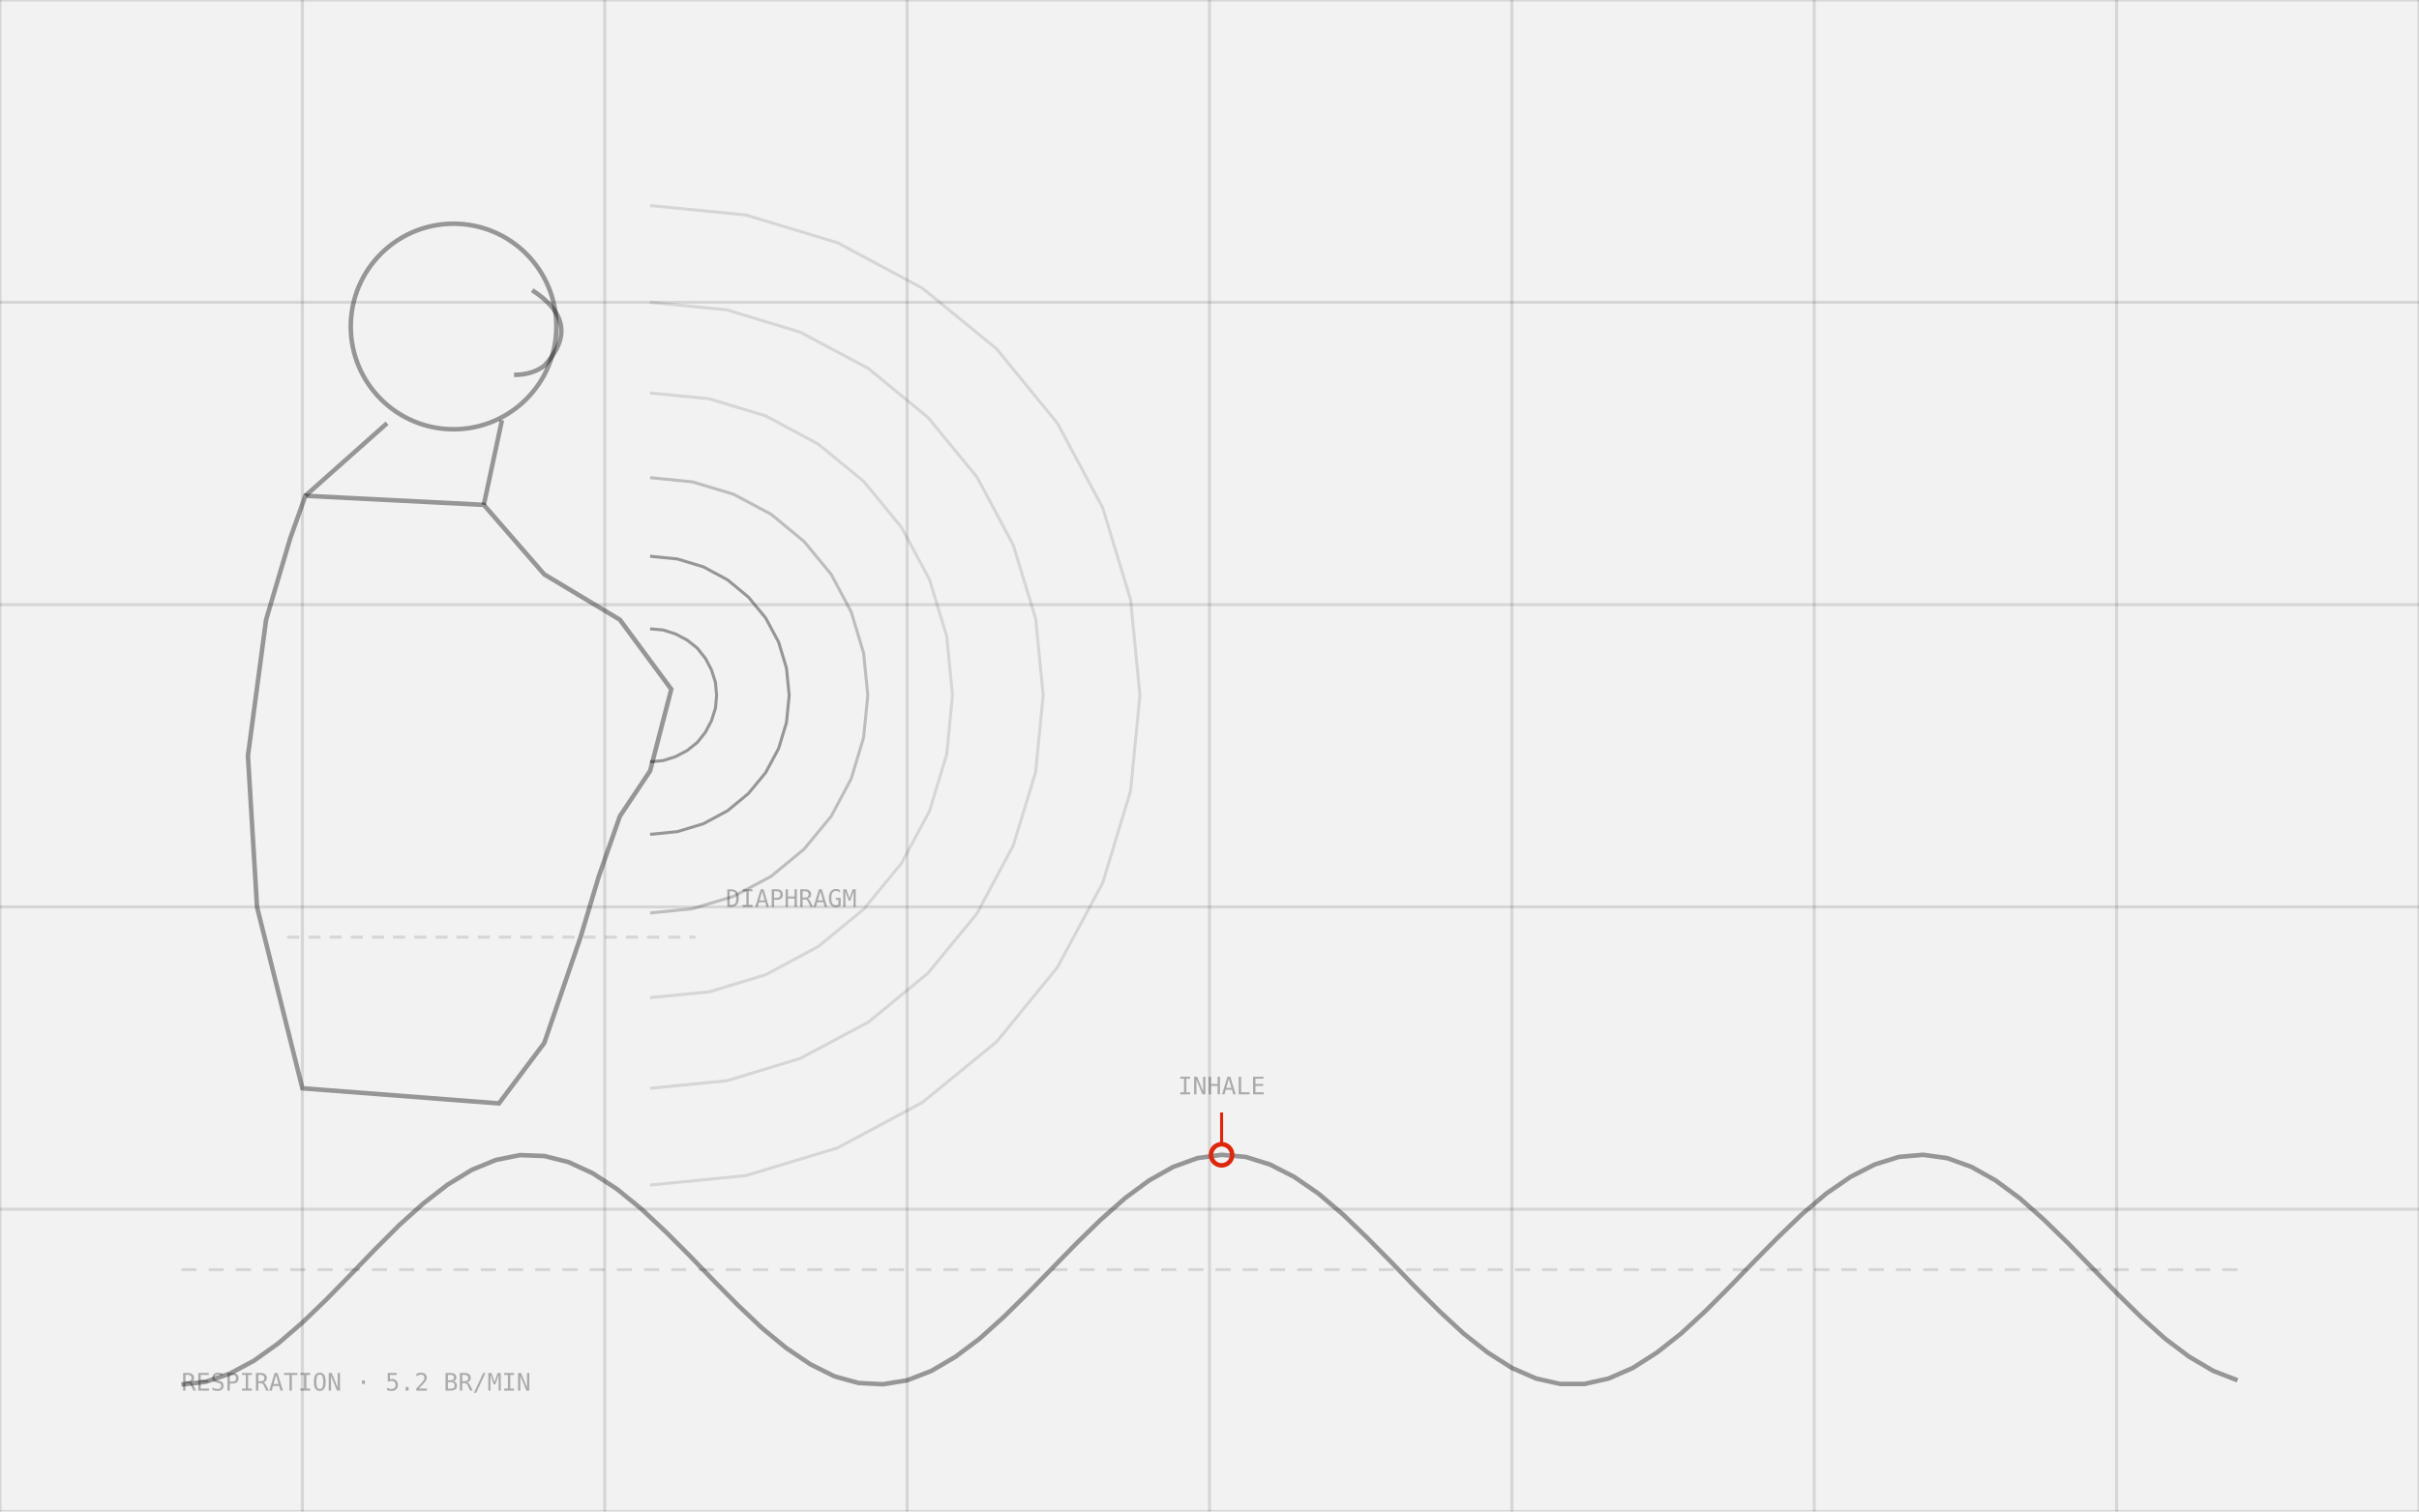
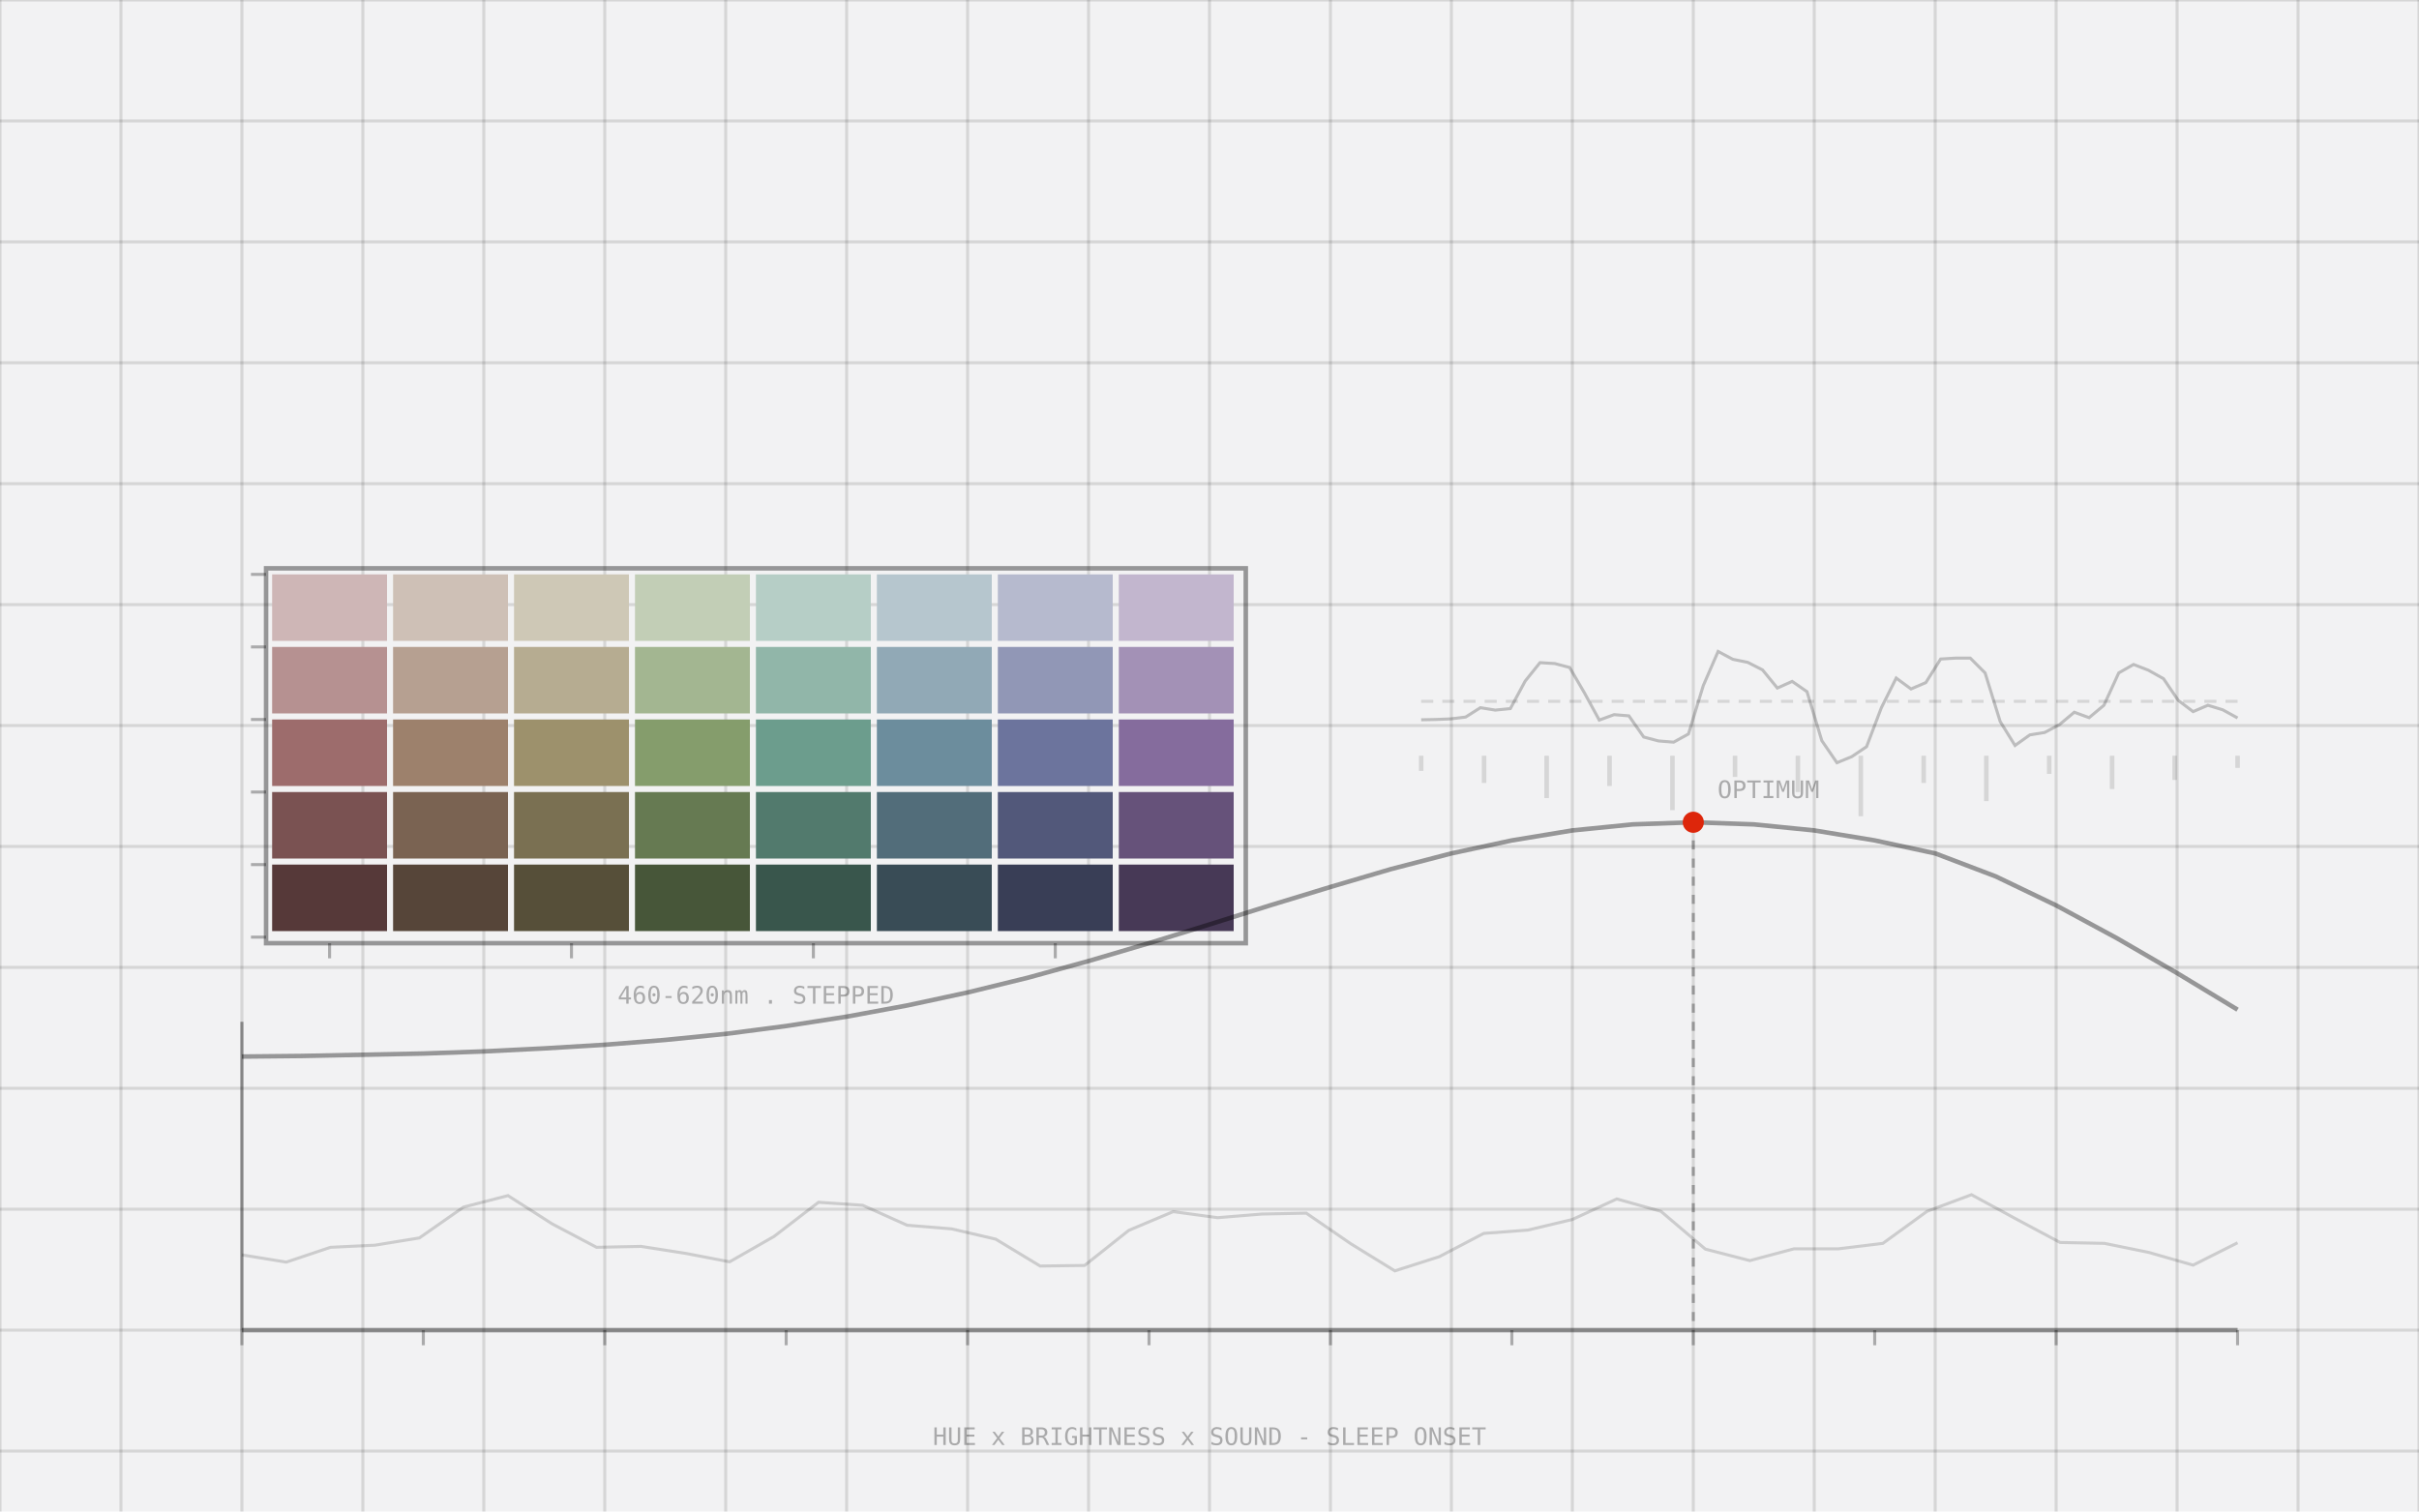
<svg xmlns="http://www.w3.org/2000/svg" viewBox="0 0 800 500" preserveAspectRatio="xMidYMid slice" role="presentation" aria-hidden="true">
  <rect x="0" y="0" width="800" height="500" fill="#f2f2f3" />
  <line x1="0" y1="0" x2="0" y2="500" stroke="rgba(0,0,0,0.12)" stroke-width="1" />
-   <line x1="100" y1="0" x2="100" y2="500" stroke="rgba(0,0,0,0.12)" stroke-width="1" />
+   <line x1="40" y1="0" x2="40" y2="500" stroke="rgba(0,0,0,0.12)" stroke-width="1" />
+   <line x1="80" y1="0" x2="80" y2="500" stroke="rgba(0,0,0,0.12)" stroke-width="1" />
+   <line x1="120" y1="0" x2="120" y2="500" stroke="rgba(0,0,0,0.12)" stroke-width="1" />
+   <line x1="160" y1="0" x2="160" y2="500" stroke="rgba(0,0,0,0.12)" stroke-width="1" />
  <line x1="200" y1="0" x2="200" y2="500" stroke="rgba(0,0,0,0.12)" stroke-width="1" />
-   <line x1="300" y1="0" x2="300" y2="500" stroke="rgba(0,0,0,0.12)" stroke-width="1" />
+   <line x1="240" y1="0" x2="240" y2="500" stroke="rgba(0,0,0,0.12)" stroke-width="1" />
+   <line x1="280" y1="0" x2="280" y2="500" stroke="rgba(0,0,0,0.12)" stroke-width="1" />
+   <line x1="320" y1="0" x2="320" y2="500" stroke="rgba(0,0,0,0.12)" stroke-width="1" />
+   <line x1="360" y1="0" x2="360" y2="500" stroke="rgba(0,0,0,0.12)" stroke-width="1" />
  <line x1="400" y1="0" x2="400" y2="500" stroke="rgba(0,0,0,0.12)" stroke-width="1" />
-   <line x1="500" y1="0" x2="500" y2="500" stroke="rgba(0,0,0,0.12)" stroke-width="1" />
+   <line x1="440" y1="0" x2="440" y2="500" stroke="rgba(0,0,0,0.12)" stroke-width="1" />
+   <line x1="480" y1="0" x2="480" y2="500" stroke="rgba(0,0,0,0.12)" stroke-width="1" />
+   <line x1="520" y1="0" x2="520" y2="500" stroke="rgba(0,0,0,0.12)" stroke-width="1" />
+   <line x1="560" y1="0" x2="560" y2="500" stroke="rgba(0,0,0,0.12)" stroke-width="1" />
  <line x1="600" y1="0" x2="600" y2="500" stroke="rgba(0,0,0,0.12)" stroke-width="1" />
-   <line x1="700" y1="0" x2="700" y2="500" stroke="rgba(0,0,0,0.12)" stroke-width="1" />
+   <line x1="640" y1="0" x2="640" y2="500" stroke="rgba(0,0,0,0.12)" stroke-width="1" />
+   <line x1="680" y1="0" x2="680" y2="500" stroke="rgba(0,0,0,0.12)" stroke-width="1" />
+   <line x1="720" y1="0" x2="720" y2="500" stroke="rgba(0,0,0,0.12)" stroke-width="1" />
+   <line x1="760" y1="0" x2="760" y2="500" stroke="rgba(0,0,0,0.12)" stroke-width="1" />
  <line x1="800" y1="0" x2="800" y2="500" stroke="rgba(0,0,0,0.12)" stroke-width="1" />
  <line x1="0" y1="0" x2="800" y2="0" stroke="rgba(0,0,0,0.12)" stroke-width="1" />
-   <line x1="0" y1="100" x2="800" y2="100" stroke="rgba(0,0,0,0.12)" stroke-width="1" />
+   <line x1="0" y1="40" x2="800" y2="40" stroke="rgba(0,0,0,0.12)" stroke-width="1" />
+   <line x1="0" y1="80" x2="800" y2="80" stroke="rgba(0,0,0,0.12)" stroke-width="1" />
+   <line x1="0" y1="120" x2="800" y2="120" stroke="rgba(0,0,0,0.12)" stroke-width="1" />
+   <line x1="0" y1="160" x2="800" y2="160" stroke="rgba(0,0,0,0.12)" stroke-width="1" />
  <line x1="0" y1="200" x2="800" y2="200" stroke="rgba(0,0,0,0.12)" stroke-width="1" />
-   <line x1="0" y1="300" x2="800" y2="300" stroke="rgba(0,0,0,0.12)" stroke-width="1" />
+   <line x1="0" y1="240" x2="800" y2="240" stroke="rgba(0,0,0,0.12)" stroke-width="1" />
+   <line x1="0" y1="280" x2="800" y2="280" stroke="rgba(0,0,0,0.12)" stroke-width="1" />
+   <line x1="0" y1="320" x2="800" y2="320" stroke="rgba(0,0,0,0.12)" stroke-width="1" />
+   <line x1="0" y1="360" x2="800" y2="360" stroke="rgba(0,0,0,0.12)" stroke-width="1" />
  <line x1="0" y1="400" x2="800" y2="400" stroke="rgba(0,0,0,0.12)" stroke-width="1" />
-   <line x1="0" y1="500" x2="800" y2="500" stroke="rgba(0,0,0,0.12)" stroke-width="1" />
-   <polyline points="215.0,68.0 246.6,71.1 277.0,80.3 305.0,95.3 329.6,115.4 349.7,140.0 364.7,168.0 373.9,198.4 377.0,230.0 373.9,261.6 364.7,292.0 349.7,320.0 329.6,344.6 305.0,364.7 277.0,379.7 246.6,388.9 215.0,392.0" fill="none" stroke="rgba(0,0,0,0.12)" stroke-width="1" />
-   <polyline points="215.0,100.0 240.4,102.5 264.7,109.9 287.2,121.9 306.9,138.1 323.1,157.8 335.1,180.3 342.5,204.6 345.0,230.0 342.5,255.4 335.1,279.7 323.1,302.2 306.9,321.9 287.2,338.1 264.7,350.1 240.4,357.5 215.0,360.0" fill="none" stroke="rgba(0,0,0,0.12)" stroke-width="1" />
-   <polyline points="215.0,130.0 234.5,131.9 253.3,137.6 270.6,146.9 285.7,159.3 298.1,174.4 307.4,191.7 313.1,210.5 315.0,230.0 313.1,249.5 307.4,268.3 298.1,285.6 285.7,300.7 270.6,313.1 253.3,322.4 234.5,328.1 215.0,330.0" fill="none" stroke="rgba(0,0,0,0.12)" stroke-width="1" />
-   <polyline points="215.0,158.0 229.0,159.4 242.6,163.5 255.0,170.1 265.9,179.1 274.9,190.0 281.5,202.4 285.6,216.0 287.0,230.0 285.6,244.0 281.5,257.6 274.9,270.0 265.9,280.9 255.0,289.9 242.6,296.5 229.0,300.6 215.0,302.0" fill="none" stroke="rgba(0,0,0,0.22)" stroke-width="1" />
-   <polyline points="215.0,184.0 224.0,184.9 232.6,187.5 240.6,191.8 247.5,197.5 253.2,204.4 257.5,212.4 260.1,221.0 261.0,230.0 260.1,239.0 257.5,247.6 253.2,255.6 247.5,262.5 240.6,268.2 232.6,272.5 224.0,275.1 215.0,276.0" fill="none" stroke="rgba(0,0,0,0.38)" stroke-width="1" />
-   <polyline points="215.0,208.0 219.3,208.4 223.4,209.7 227.2,211.7 230.6,214.4 233.3,217.8 235.3,221.6 236.6,225.7 237.0,230.0 236.6,234.3 235.3,238.4 233.3,242.2 230.6,245.6 227.2,248.3 223.4,250.3 219.3,251.6 215.0,252.0" fill="none" stroke="rgba(0,0,0,0.38)" stroke-width="1" />
-   <circle cx="150" cy="108" r="34" fill="none" stroke="rgba(0,0,0,0.38)" stroke-width="1.5" />
-   <path d="M176,96 Q193,107 180,121 Q176,124 170,124" fill="none" stroke="rgba(0,0,0,0.38)" stroke-width="1.5" />
-   <line x1="166" y1="139" x2="160" y2="167" stroke="rgba(0,0,0,0.38)" stroke-width="1.5" />
-   <line x1="128" y1="140" x2="101" y2="164" stroke="rgba(0,0,0,0.38)" stroke-width="1.5" />
-   <polygon points="160,167 180,190 205,205 222,228 215,255 205,270 198,290 192,310 180,345 165,365 100,360 95,340 85,300 82,250 88,205 96,178 101,164" fill="none" stroke="rgba(0,0,0,0.38)" stroke-width="1.5" />
-   <line x1="95" y1="310" x2="230" y2="310" stroke="rgba(0,0,0,0.12)" stroke-width="1" stroke-dasharray="4 3" />
-   <text x="240" y="300" font-family="monospace" font-size="8" fill="rgba(0,0,0,0.30)" text-anchor="start">DIAPHRAGM</text>
-   <line x1="60" y1="420" x2="740" y2="420" stroke="rgba(0,0,0,0.12)" stroke-width="1" stroke-dasharray="5 4" />
-   <polyline points="60,458.0 68,457.1 76,454.4 84,450.1 92,444.4 100,437.5 108,429.8 116,421.6 124,413.3 132,405.3 140,398.1 148,391.9 156,387.0 164,383.7 172,382.1 180,382.4 188,384.4 196,388.1 204,393.3 212,399.8 220,407.3 228,415.3 236,423.6 244,431.7 252,439.3 260,445.9 268,451.3 276,455.3 284,457.5 292,457.9 300,456.6 308,453.5 316,448.8 324,442.8 332,435.6 340,427.7 348,419.5 356,411.3 364,403.5 372,396.4 380,390.5 388,386.0 396,383.1 404,382.0 412,382.7 420,385.2 428,389.3 436,394.8 444,401.6 452,409.3 460,417.4 468,425.7 476,433.7 484,441.1 492,447.4 500,452.5 508,456.0 516,457.8 524,457.8 532,456.0 540,452.5 548,447.4 556,441.1 564,433.7 572,425.7 580,417.4 588,409.3 596,401.6 604,394.8 612,389.3 620,385.2 628,382.7 636,382.0 644,383.1 652,386.0 660,390.5 668,396.4 676,403.5 684,411.3 692,419.5 700,427.7 708,435.6 716,442.8 724,448.8 732,453.5 740,456.6" fill="none" stroke="rgba(0,0,0,0.38)" stroke-width="1.5" />
-   <circle cx="404" cy="382" r="3.5" fill="none" stroke="#dd260b" stroke-width="1.5" />
-   <line x1="404" y1="368" x2="404" y2="378" stroke="#dd260b" stroke-width="1" />
-   <text x="404" y="362" font-family="monospace" font-size="8" fill="rgba(0,0,0,0.30)" text-anchor="middle">INHALE</text>
-   <text x="60" y="460" font-family="monospace" font-size="8" fill="rgba(0,0,0,0.30)" text-anchor="start">RESPIRATION · 5.2 BR/MIN</text>
+   <line x1="0" y1="440" x2="800" y2="440" stroke="rgba(0,0,0,0.12)" stroke-width="1" />
+   <line x1="0" y1="480" x2="800" y2="480" stroke="rgba(0,0,0,0.12)" stroke-width="1" />
+   <g>
+     <rect x="90" y="190" width="38" height="22" fill="hsl(0,20%,76%)" />
+     <rect x="130" y="190" width="38" height="22" fill="hsl(25,20%,76%)" />
+     <rect x="170" y="190" width="38" height="22" fill="hsl(45,20%,76%)" />
+     <rect x="210" y="190" width="38" height="22" fill="hsl(90,20%,76%)" />
+     <rect x="250" y="190" width="38" height="22" fill="hsl(160,20%,76%)" />
+     <rect x="290" y="190" width="38" height="22" fill="hsl(200,20%,76%)" />
+     <rect x="330" y="190" width="38" height="22" fill="hsl(230,20%,76%)" />
+     <rect x="370" y="190" width="38" height="22" fill="hsl(270,20%,76%)" />
+     <rect x="90" y="214" width="38" height="22" fill="hsl(0,20%,64%)" />
+     <rect x="130" y="214" width="38" height="22" fill="hsl(25,20%,64%)" />
+     <rect x="170" y="214" width="38" height="22" fill="hsl(45,20%,64%)" />
+     <rect x="210" y="214" width="38" height="22" fill="hsl(90,20%,64%)" />
+     <rect x="250" y="214" width="38" height="22" fill="hsl(160,20%,64%)" />
+     <rect x="290" y="214" width="38" height="22" fill="hsl(200,20%,64%)" />
+     <rect x="330" y="214" width="38" height="22" fill="hsl(230,20%,64%)" />
+     <rect x="370" y="214" width="38" height="22" fill="hsl(270,20%,64%)" />
+     <rect x="90" y="238" width="38" height="22" fill="hsl(0,20%,52%)" />
+     <rect x="130" y="238" width="38" height="22" fill="hsl(25,20%,52%)" />
+     <rect x="170" y="238" width="38" height="22" fill="hsl(45,20%,52%)" />
+     <rect x="210" y="238" width="38" height="22" fill="hsl(90,20%,52%)" />
+     <rect x="250" y="238" width="38" height="22" fill="hsl(160,20%,52%)" />
+     <rect x="290" y="238" width="38" height="22" fill="hsl(200,20%,52%)" />
+     <rect x="330" y="238" width="38" height="22" fill="hsl(230,20%,52%)" />
+     <rect x="370" y="238" width="38" height="22" fill="hsl(270,20%,52%)" />
+     <rect x="90" y="262" width="38" height="22" fill="hsl(0,20%,40%)" />
+     <rect x="130" y="262" width="38" height="22" fill="hsl(25,20%,40%)" />
+     <rect x="170" y="262" width="38" height="22" fill="hsl(45,20%,40%)" />
+     <rect x="210" y="262" width="38" height="22" fill="hsl(90,20%,40%)" />
+     <rect x="250" y="262" width="38" height="22" fill="hsl(160,20%,40%)" />
+     <rect x="290" y="262" width="38" height="22" fill="hsl(200,20%,40%)" />
+     <rect x="330" y="262" width="38" height="22" fill="hsl(230,20%,40%)" />
+     <rect x="370" y="262" width="38" height="22" fill="hsl(270,20%,40%)" />
+     <rect x="90" y="286" width="38" height="22" fill="hsl(0,20%,28%)" />
+     <rect x="130" y="286" width="38" height="22" fill="hsl(25,20%,28%)" />
+     <rect x="170" y="286" width="38" height="22" fill="hsl(45,20%,28%)" />
+     <rect x="210" y="286" width="38" height="22" fill="hsl(90,20%,28%)" />
+     <rect x="250" y="286" width="38" height="22" fill="hsl(160,20%,28%)" />
+     <rect x="290" y="286" width="38" height="22" fill="hsl(200,20%,28%)" />
+     <rect x="330" y="286" width="38" height="22" fill="hsl(230,20%,28%)" />
+     <rect x="370" y="286" width="38" height="22" fill="hsl(270,20%,28%)" />
+   </g>
+   <rect x="88" y="188" width="324" height="124" fill="none" stroke="rgba(0,0,0,0.38)" stroke-width="1.5" />
+   <line x1="109.0" y1="312" x2="109.0" y2="317" stroke="rgba(0,0,0,0.30)" stroke-width="1" />
+   <line x1="189.0" y1="312" x2="189.0" y2="317" stroke="rgba(0,0,0,0.30)" stroke-width="1" />
+   <line x1="269.0" y1="312" x2="269.0" y2="317" stroke="rgba(0,0,0,0.30)" stroke-width="1" />
+   <line x1="349.0" y1="312" x2="349.0" y2="317" stroke="rgba(0,0,0,0.30)" stroke-width="1" />
+   <line x1="83" y1="190" x2="88" y2="190" stroke="rgba(0,0,0,0.30)" stroke-width="1" />
+   <line x1="83" y1="214" x2="88" y2="214" stroke="rgba(0,0,0,0.30)" stroke-width="1" />
+   <line x1="83" y1="238" x2="88" y2="238" stroke="rgba(0,0,0,0.30)" stroke-width="1" />
+   <line x1="83" y1="262" x2="88" y2="262" stroke="rgba(0,0,0,0.30)" stroke-width="1" />
+   <line x1="83" y1="286" x2="88" y2="286" stroke="rgba(0,0,0,0.30)" stroke-width="1" />
+   <line x1="83" y1="310" x2="88" y2="310" stroke="rgba(0,0,0,0.30)" stroke-width="1" />
+   <polyline points="470.0,238.1 474.9,238.0 479.8,237.8 484.7,237.2 489.6,234.1 494.5,234.9 499.5,234.4 504.4,225.3 509.3,219.2 514.2,219.5 519.1,220.8 524.0,229.2 528.9,238.2 533.8,236.4 538.7,236.8 543.6,243.8 548.5,245.1 553.5,245.5 558.4,242.8 563.3,226.8 568.2,215.5 573.1,218.1 578.0,219.1 582.9,221.6 587.8,227.6 592.7,225.4 597.6,228.8 602.5,245.0 607.5,252.3 612.4,250.3 617.3,247.0 622.2,234.1 627.1,224.3 632.0,227.9 636.9,225.8 641.8,218.0 646.7,217.7 651.6,217.7 656.5,222.6 661.5,238.7 666.4,246.6 671.3,243.1 676.2,242.3 681.1,239.7 686.0,235.6 690.9,237.4 695.8,233.3 700.7,222.6 705.6,219.8 710.5,221.7 715.5,224.5 720.4,231.7 725.3,235.4 730.2,233.3 735.1,234.8 740.0,237.5" fill="none" stroke="rgba(0,0,0,0.22)" stroke-width="1" />
+   <line x1="470" y1="232" x2="740" y2="232" stroke="rgba(0,0,0,0.12)" stroke-width="1" stroke-dasharray="4 3" />
+   <line x1="470.0" y1="250" x2="470.0" y2="255" stroke="rgba(0,0,0,0.12)" stroke-width="1.5" />
+   <line x1="490.8" y1="250" x2="490.8" y2="259" stroke="rgba(0,0,0,0.12)" stroke-width="1.5" />
+   <line x1="511.5" y1="250" x2="511.5" y2="264" stroke="rgba(0,0,0,0.12)" stroke-width="1.5" />
+   <line x1="532.3" y1="250" x2="532.3" y2="260" stroke="rgba(0,0,0,0.12)" stroke-width="1.5" />
+   <line x1="553.1" y1="250" x2="553.1" y2="268" stroke="rgba(0,0,0,0.12)" stroke-width="1.5" />
+   <line x1="573.8" y1="250" x2="573.8" y2="257" stroke="rgba(0,0,0,0.12)" stroke-width="1.5" />
+   <line x1="594.6" y1="250" x2="594.6" y2="262" stroke="rgba(0,0,0,0.12)" stroke-width="1.5" />
+   <line x1="615.4" y1="250" x2="615.4" y2="270" stroke="rgba(0,0,0,0.12)" stroke-width="1.5" />
+   <line x1="636.2" y1="250" x2="636.2" y2="259" stroke="rgba(0,0,0,0.12)" stroke-width="1.5" />
+   <line x1="656.9" y1="250" x2="656.9" y2="265" stroke="rgba(0,0,0,0.12)" stroke-width="1.5" />
+   <line x1="677.7" y1="250" x2="677.7" y2="256" stroke="rgba(0,0,0,0.12)" stroke-width="1.5" />
+   <line x1="698.5" y1="250" x2="698.5" y2="261" stroke="rgba(0,0,0,0.12)" stroke-width="1.5" />
+   <line x1="719.2" y1="250" x2="719.2" y2="258" stroke="rgba(0,0,0,0.12)" stroke-width="1.5" />
+   <line x1="740.0" y1="250" x2="740.0" y2="254" stroke="rgba(0,0,0,0.12)" stroke-width="1.5" />
+   <line x1="80" y1="440" x2="740" y2="440" stroke="rgba(0,0,0,0.38)" stroke-width="1.5" />
+   <line x1="80" y1="338" x2="80" y2="440" stroke="rgba(0,0,0,0.38)" stroke-width="1" />
+   <line x1="80" y1="440" x2="80" y2="445" stroke="rgba(0,0,0,0.30)" stroke-width="1" />
+   <line x1="140" y1="440" x2="140" y2="445" stroke="rgba(0,0,0,0.30)" stroke-width="1" />
+   <line x1="200" y1="440" x2="200" y2="445" stroke="rgba(0,0,0,0.30)" stroke-width="1" />
+   <line x1="260" y1="440" x2="260" y2="445" stroke="rgba(0,0,0,0.30)" stroke-width="1" />
+   <line x1="320" y1="440" x2="320" y2="445" stroke="rgba(0,0,0,0.30)" stroke-width="1" />
+   <line x1="380" y1="440" x2="380" y2="445" stroke="rgba(0,0,0,0.30)" stroke-width="1" />
+   <line x1="440" y1="440" x2="440" y2="445" stroke="rgba(0,0,0,0.30)" stroke-width="1" />
+   <line x1="500" y1="440" x2="500" y2="445" stroke="rgba(0,0,0,0.30)" stroke-width="1" />
+   <line x1="560" y1="440" x2="560" y2="445" stroke="rgba(0,0,0,0.30)" stroke-width="1" />
+   <line x1="620" y1="440" x2="620" y2="445" stroke="rgba(0,0,0,0.30)" stroke-width="1" />
+   <line x1="680" y1="440" x2="680" y2="445" stroke="rgba(0,0,0,0.30)" stroke-width="1" />
+   <line x1="740" y1="440" x2="740" y2="445" stroke="rgba(0,0,0,0.30)" stroke-width="1" />
+   <polyline points="80.0,349.5 100.0,349.3 120.0,348.9 140.0,348.5 160.0,347.8 180.0,346.8 200.0,345.6 220.0,344.0 240.0,342.0 260.0,339.4 280.0,336.3 300.0,332.6 320.0,328.3 340.0,323.4 360.0,317.9 380.0,312.0 400.0,305.8 420.0,299.5 440.0,293.4 460.0,287.5 480.0,282.3 500.0,278.0 520.0,274.7 540.0,272.7 560.0,272.0 580.0,272.7 600.0,274.7 620.0,278.0 640.0,282.3 660.0,289.9 680.0,299.5 700.0,310.3 720.0,321.9 740.0,334.0" fill="none" stroke="rgba(0,0,0,0.38)" stroke-width="1.5" />
+   <polyline points="80.0,415.1 94.7,417.5 109.3,412.6 124.0,411.9 138.7,409.5 153.3,399.3 168.0,395.5 182.7,404.9 197.3,412.6 212.0,412.3 226.7,414.6 241.3,417.4 256.0,409.0 270.7,397.7 285.3,398.7 300.0,405.3 314.7,406.5 329.3,409.9 344.0,418.8 358.7,418.6 373.3,407.0 388.0,400.8 402.7,402.8 417.3,401.6 432.0,401.3 446.7,411.4 461.3,420.4 476.0,415.7 490.7,408.0 505.3,406.9 520.0,403.4 534.7,396.6 549.3,400.7 564.0,413.2 578.7,417.0 593.3,413.1 608.0,413.1 622.7,411.3 637.3,400.7 652.0,395.2 666.7,403.2 681.3,411.0 696.0,411.3 710.7,414.3 725.3,418.5 740.0,411.1" fill="none" stroke="rgba(0,0,0,0.16)" stroke-width="1" />
+   <line x1="560.0" y1="272.0" x2="560.0" y2="440" stroke="rgba(0,0,0,0.30)" stroke-width="1" stroke-dasharray="3 3" />
+   <circle cx="560.0" cy="272.0" r="3.5" fill="#dd260b" />
+   <text x="568.0" y="264.0" font-family="monospace" font-size="8" fill="rgba(0,0,0,0.30)" text-anchor="start">OPTIMUM</text>
+   <text x="250.0" y="332.0" font-family="monospace" font-size="8" fill="rgba(0,0,0,0.30)" text-anchor="middle">460-620nm . STEPPED</text>
+   <text x="400" y="478" font-family="monospace" font-size="8" fill="rgba(0,0,0,0.30)" text-anchor="middle">HUE x BRIGHTNESS x SOUND - SLEEP ONSET</text>
</svg>
